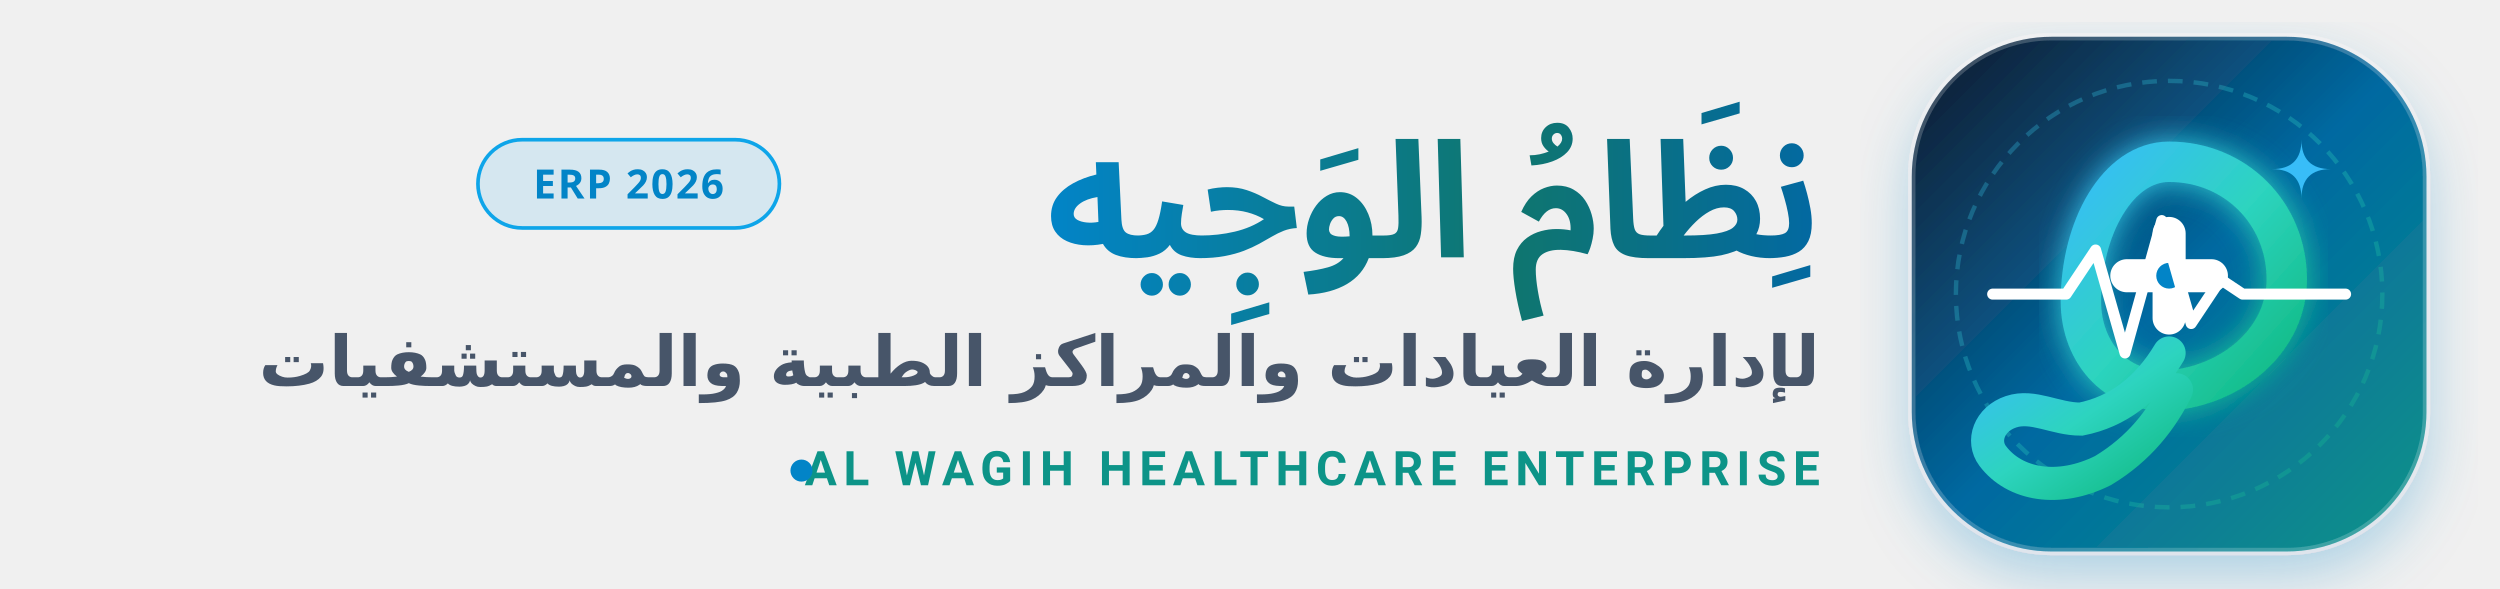
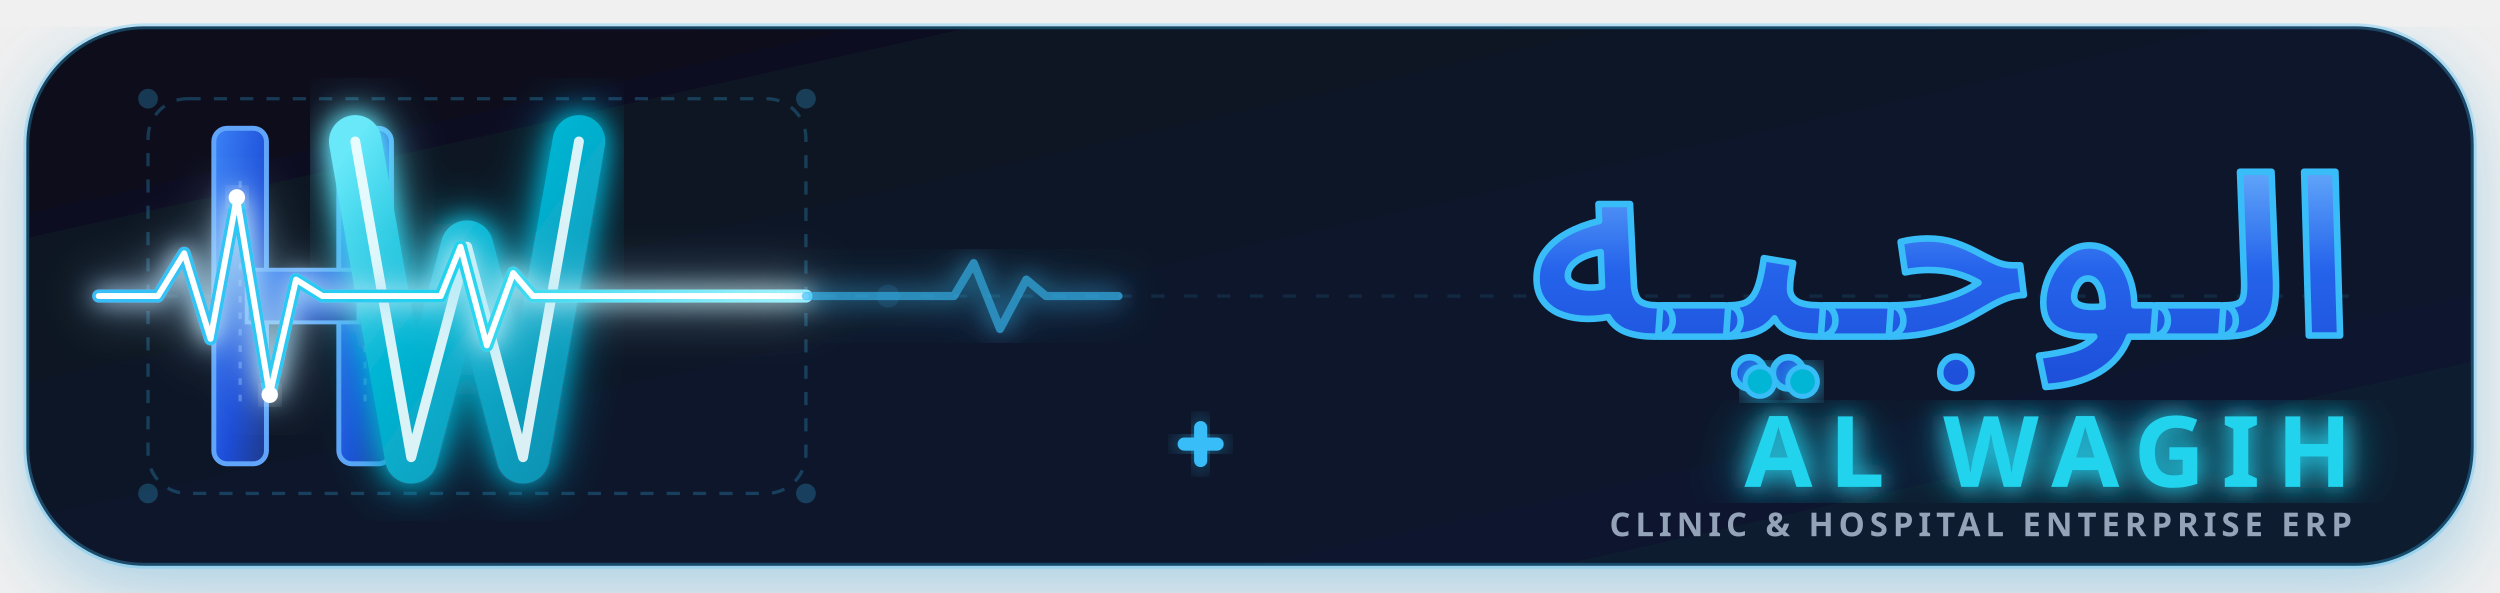
- <svg xmlns="http://www.w3.org/2000/svg" viewBox="0 0 680 160" width="100%" height="100%" dir="rtl">
+ <svg xmlns="http://www.w3.org/2000/svg" viewBox="0 0 760 180" width="100%" height="100%">
  <defs>
-     <linearGradient id="wagihLogoBg" x1="0%" y1="0%" x2="100%" y2="100%">
-       <stop offset="0%" stop-color="#0f172a" />
-       <stop offset="50%" stop-color="#0369a1" />
-       <stop offset="100%" stop-color="#0d9488" />
+     <linearGradient id="fullBgGrad" x1="0%" y1="0%" x2="100%" y2="100%">
+       <stop offset="0%" stop-color="#080e1a" />
+       <stop offset="50%" stop-color="#0f172a" />
+       <stop offset="100%" stop-color="#071b2f" />
    </linearGradient>
-     <linearGradient id="wagihTealGrad" x1="0%" y1="0%" x2="100%" y2="100%">
+     <linearGradient id="hGrad" x1="0%" y1="0%" x2="100%" y2="100%">
+       <stop offset="0%" stop-color="#3b82f6" />
+       <stop offset="60%" stop-color="#1d4ed8" />
+       <stop offset="100%" stop-color="#1e3a8a" />
+     </linearGradient>
+     <linearGradient id="wGrad" x1="0%" y1="0%" x2="100%" y2="100%">
+       <stop offset="0%" stop-color="#67e8f9" />
+       <stop offset="40%" stop-color="#06b6d4" />
+       <stop offset="100%" stop-color="#0891b2" />
+     </linearGradient>
+     <linearGradient id="pulseGrad" x1="0%" y1="0%" x2="100%" y2="0%">
      <stop offset="0%" stop-color="#38bdf8" />
-       <stop offset="50%" stop-color="#2dd4bf" />
-       <stop offset="100%" stop-color="#10b981" />
+       <stop offset="50%" stop-color="#22d3ee" />
+       <stop offset="100%" stop-color="#a5f3fc" />
    </linearGradient>
-     <linearGradient id="wagihTextGrad" x1="0%" y1="0%" x2="100%" y2="0%">
-       <stop offset="0%" stop-color="#0284c7" />
-       <stop offset="60%" stop-color="#0f766e" />
-       <stop offset="100%" stop-color="#0369a1" />
+     <linearGradient id="arabicTextGrad" x1="0%" y1="0%" x2="0%" y2="100%">
+       <stop offset="0%" stop-color="#60a5fa" />
+       <stop offset="45%" stop-color="#2563eb" />
+       <stop offset="100%" stop-color="#1d4ed8" />
    </linearGradient>
-     <filter id="softGlow" x="-20%" y="-20%" width="140%" height="140%">
-       <feGaussianBlur stdDeviation="4" result="blur" />
-       <feComposite in="SourceGraphic" in2="blur" operator="over" />
+     <filter id="hwGlow" x="-20%" y="-20%" width="140%" height="140%">
+       <feGaussianBlur stdDeviation="3.5" result="blur1" />
+       <feGaussianBlur stdDeviation="7" result="blur2" />
+       <feMerge>
+         <feMergeNode in="blur2" />
+         <feMergeNode in="blur1" />
+         <feMergeNode in="SourceGraphic" />
+       </feMerge>
    </filter>
-     <filter id="iconShadow" x="-10%" y="-10%" width="120%" height="120%">
-       <feDropShadow dx="0" dy="6" stdDeviation="8" flood-color="#0284c7" flood-opacity="0.3" />
+     <filter id="softShadowFull" x="-10%" y="-10%" width="120%" height="120%">
+       <feDropShadow dx="0" dy="8" stdDeviation="12" flood-color="#0284c7" flood-opacity="0.3" />
    </filter>
  </defs>
-   <g transform="translate(520, 10)">
-     <rect x="0" y="0" width="140" height="140" rx="38" fill="url(#wagihLogoBg)" stroke="rgba(255,255,255,0.2)" stroke-width="2" filter="url(#iconShadow)" />
-     <circle cx="70" cy="70" r="58" fill="none" stroke="url(#wagihTealGrad)" stroke-width="1.2" stroke-opacity="0.3" stroke-dasharray="4 3" />
-     <path d="M 70 34               C 88 34, 102 48, 102 66              C 102 82, 88 94, 72 96              C 56 98, 46 86, 46 72              C 46 52, 56 34, 70 34 Z" fill="none" stroke="url(#wagihTealGrad)" stroke-width="11" stroke-linecap="round" filter="url(#softGlow)" />
-     <path d="M 72 96              C 68 104, 62 112, 52 118              C 40 124, 28 122, 22 114              C 19 110, 21 104, 27 102              C 33 100, 39 104, 46 104              C 56 102, 64 96, 70 86" fill="none" stroke="url(#wagihTealGrad)" stroke-width="9" stroke-linecap="round" />
-     <g transform="translate(70, 65)">
-       <rect x="-4.5" y="-16" width="9" height="32" rx="4.5" fill="#ffffff" />
-       <rect x="-16" y="-4.5" width="32" height="9" rx="4.5" fill="#ffffff" />
-       <circle cx="0" cy="0" r="3.5" fill="#0284c7" />
+   <rect x="8" y="8" width="744" height="164" rx="36" fill="url(#fullBgGrad)" stroke="rgba(56, 189, 248, 0.3)" stroke-width="1.8" filter="url(#softShadowFull)" />
+   <g opacity="0.12" stroke="#38bdf8" stroke-width="1">
+     <line x1="40" y1="90" x2="720" y2="90" stroke-dasharray="4 6" />
+     <circle cx="270" cy="90" r="3" fill="#38bdf8" />
+     <circle cx="480" cy="90" r="3" fill="#38bdf8" />
+   </g>
+   <g transform="translate(30, 15)">
+     <g opacity="0.25" stroke="#38bdf8" stroke-width="1">
+       <rect x="15" y="15" width="200" height="120" fill="none" stroke-dasharray="4 4" rx="12" />
+       <circle cx="15" cy="15" r="2.5" fill="#38bdf8" />
+       <circle cx="215" cy="15" r="2.5" fill="#38bdf8" />
+       <circle cx="15" cy="135" r="2.5" fill="#38bdf8" />
+       <circle cx="215" cy="135" r="2.5" fill="#38bdf8" />
    </g>
-     <path d="M 22 70               L 42 70               L 50 58               L 58 86               L 68 50               L 76 78               L 84 66               L 90 70               L 118 70" fill="none" stroke="#ffffff" stroke-width="3" stroke-linecap="round" stroke-linejoin="round" />
-     <path d="M 106 28 Q 106 36 114 36 Q 106 36 106 44 Q 106 36 98 36 Q 106 36 106 28 Z" fill="#38bdf8" />
+     <g>
+       <rect x="35" y="24" width="16" height="102" rx="4" fill="url(#hGrad)" stroke="#60a5fa" stroke-width="1.5" />
+       <rect x="73" y="24" width="16" height="102" rx="4" fill="url(#hGrad)" stroke="#60a5fa" stroke-width="1.5" />
+       <rect x="45" y="67" width="34" height="16" fill="url(#hGrad)" stroke="#60a5fa" stroke-width="1.2" />
+       <line x1="43" y1="40" x2="43" y2="110" stroke="#93c5fd" stroke-width="1" opacity="0.4" stroke-dasharray="2 3" />
+       <line x1="81" y1="40" x2="81" y2="110" stroke="#93c5fd" stroke-width="1" opacity="0.4" stroke-dasharray="2 3" />
+     </g>
+     <g>
+       <path d="M 78 28                 L 95 124                 L 112 60                 L 129 124                 L 146 28" fill="none" stroke="url(#wGrad)" stroke-width="16" stroke-linecap="round" stroke-linejoin="round" filter="url(#hwGlow)" />
+       <path d="M 78 28                 L 95 124                 L 112 60                 L 129 124                 L 146 28" fill="none" stroke="#ffffff" stroke-width="3" stroke-linecap="round" stroke-linejoin="round" opacity="0.85" />
+     </g>
+     <g filter="url(#hwGlow)">
+       <path d="M 0 75                 L 18 75                 L 26 62                 L 34 88                 L 42 45                 L 52 105                 L 60 70                 L 68 75                 L 104 75                 L 110 60                 L 118 90                 L 126 68                 L 132 75                 L 215 75" fill="none" stroke="url(#pulseGrad)" stroke-width="4" stroke-linecap="round" stroke-linejoin="round" />
+       <path d="M 0 75                 L 18 75                 L 26 62                 L 34 88                 L 42 45                 L 52 105                 L 60 70                 L 68 75                 L 104 75                 L 110 60                 L 118 90                 L 126 68                 L 132 75                 L 215 75" fill="none" stroke="#ffffff" stroke-width="1.8" stroke-linecap="round" stroke-linejoin="round" />
+     </g>
+     <circle cx="42" cy="45" r="2.5" fill="#ffffff" filter="url(#hwGlow)" />
+     <circle cx="52" cy="105" r="2.5" fill="#ffffff" filter="url(#hwGlow)" />
  </g>
-   <g transform="translate(0, 0)">
-     <text x="495" y="70" text-anchor="end" font-family="'Segoe UI', Tahoma, Cairo, 'Noto Sans Arabic', sans-serif" font-size="44" font-weight="900" fill="url(#wagihTextGrad)" letter-spacing="-0.5">
-       نِظَامُ الوَجِيه
-     </text>
-     <g transform="translate(130, 38)">
-       <rect x="0" y="0" width="82" height="24" rx="12" fill="#0ea5e9" fill-opacity="0.12" stroke="#0ea5e9" stroke-width="1" />
-       <text x="41" y="16" text-anchor="middle" font-family="'Segoe UI', Tahoma, sans-serif" font-size="11" font-weight="800" fill="#0284c7" letter-spacing="0.5">
-         ERP 2026
+   <path d="M 245 90 L 290 90 L 296 80 L 304 100 L 312 85 L 318 90 L 340 90" fill="none" stroke="#38bdf8" stroke-width="2.5" stroke-linecap="round" stroke-linejoin="round" opacity="0.7" filter="url(#hwGlow)" />
+   <g transform="translate(340, 20)">
+     <g transform="translate(0, 0)">
+       <text x="375" y="82" text-anchor="end" font-family="'Segoe UI', Tahoma, Cairo, 'Noto Sans Arabic', sans-serif" font-size="68" font-weight="900" fill="url(#arabicTextGrad)" stroke="#38bdf8" stroke-width="2" stroke-linejoin="round" letter-spacing="1">
+         الـوجـيـه
+       </text>
+       <g transform="translate(195, 96)">
+         <circle cx="0" cy="0" r="4.5" fill="#06b6d4" stroke="#38bdf8" stroke-width="1.5" filter="url(#hwGlow)" />
+         <circle cx="13" cy="0" r="4.5" fill="#06b6d4" stroke="#38bdf8" stroke-width="1.5" filter="url(#hwGlow)" />
+       </g>
+     </g>
+     <g transform="translate(0, 96)">
+       <text x="375" y="32" text-anchor="end" font-family="'Segoe UI', 'Montserrat', -apple-system, sans-serif" font-size="30" font-weight="900" fill="#22d3ee" letter-spacing="5" filter="url(#hwGlow)">
+         AL WAGIH
+       </text>
+       <text x="375" y="47" text-anchor="end" font-family="'Segoe UI', -apple-system, sans-serif" font-size="10" font-weight="700" fill="#94a3b8" letter-spacing="1.5">
+         CLINIC &amp; HOSPITAL ENTERPRISE ERP
      </text>
    </g>
-     <text x="495" y="105" text-anchor="end" font-family="'Segoe UI', Tahoma, Cairo, sans-serif" font-size="19" font-weight="700" fill="#475569">
-       لإدارة العيادات والمراكز الطبية والمستشفيات
-     </text>
-     <text x="495" y="132" text-anchor="end" font-family="'Segoe UI', -apple-system, Roboto, sans-serif" font-size="13" font-weight="700" fill="#0d9488" letter-spacing="1.8">
-       AL WAGIH HEALTHCARE ENTERPRISE
-     </text>
-     <circle cx="218" cy="128" r="3" fill="#0284c7" />
+     <g transform="translate(25, 115)">
+       <rect x="-2" y="-7" width="4" height="14" rx="2" fill="#38bdf8" filter="url(#hwGlow)" />
+       <rect x="-7" y="-2" width="14" height="4" rx="2" fill="#38bdf8" filter="url(#hwGlow)" />
+     </g>
  </g>
</svg>
